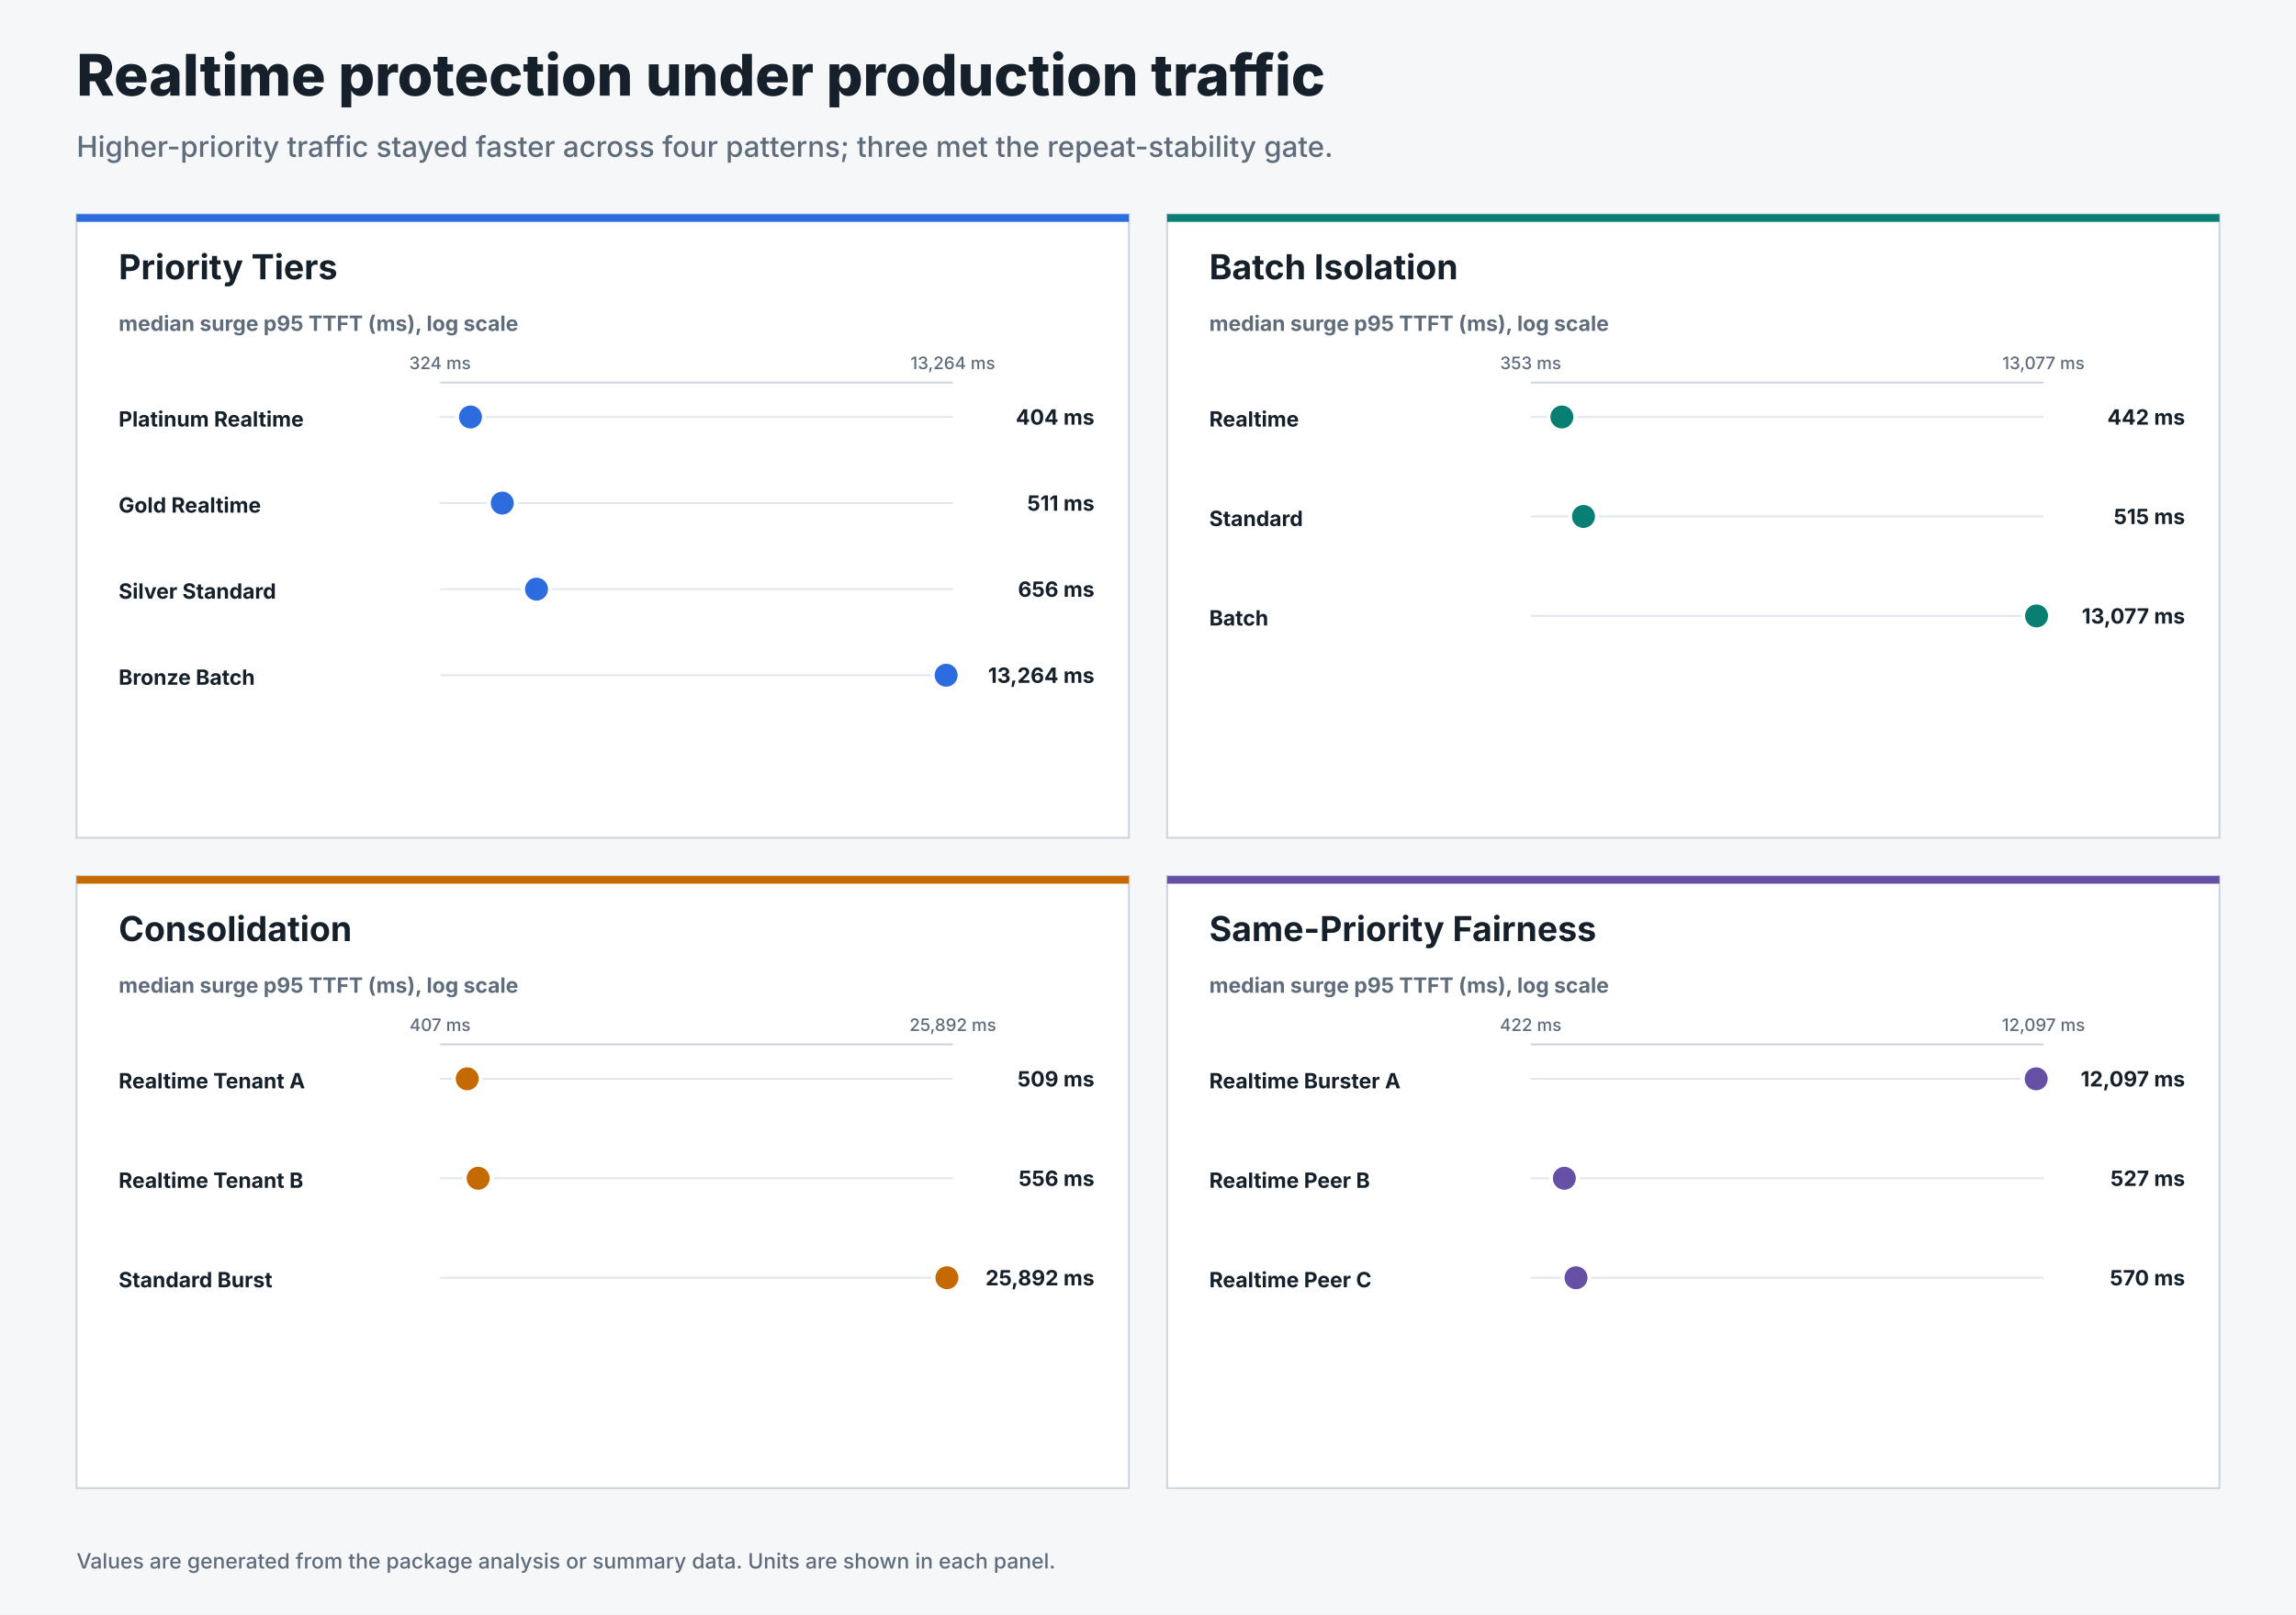
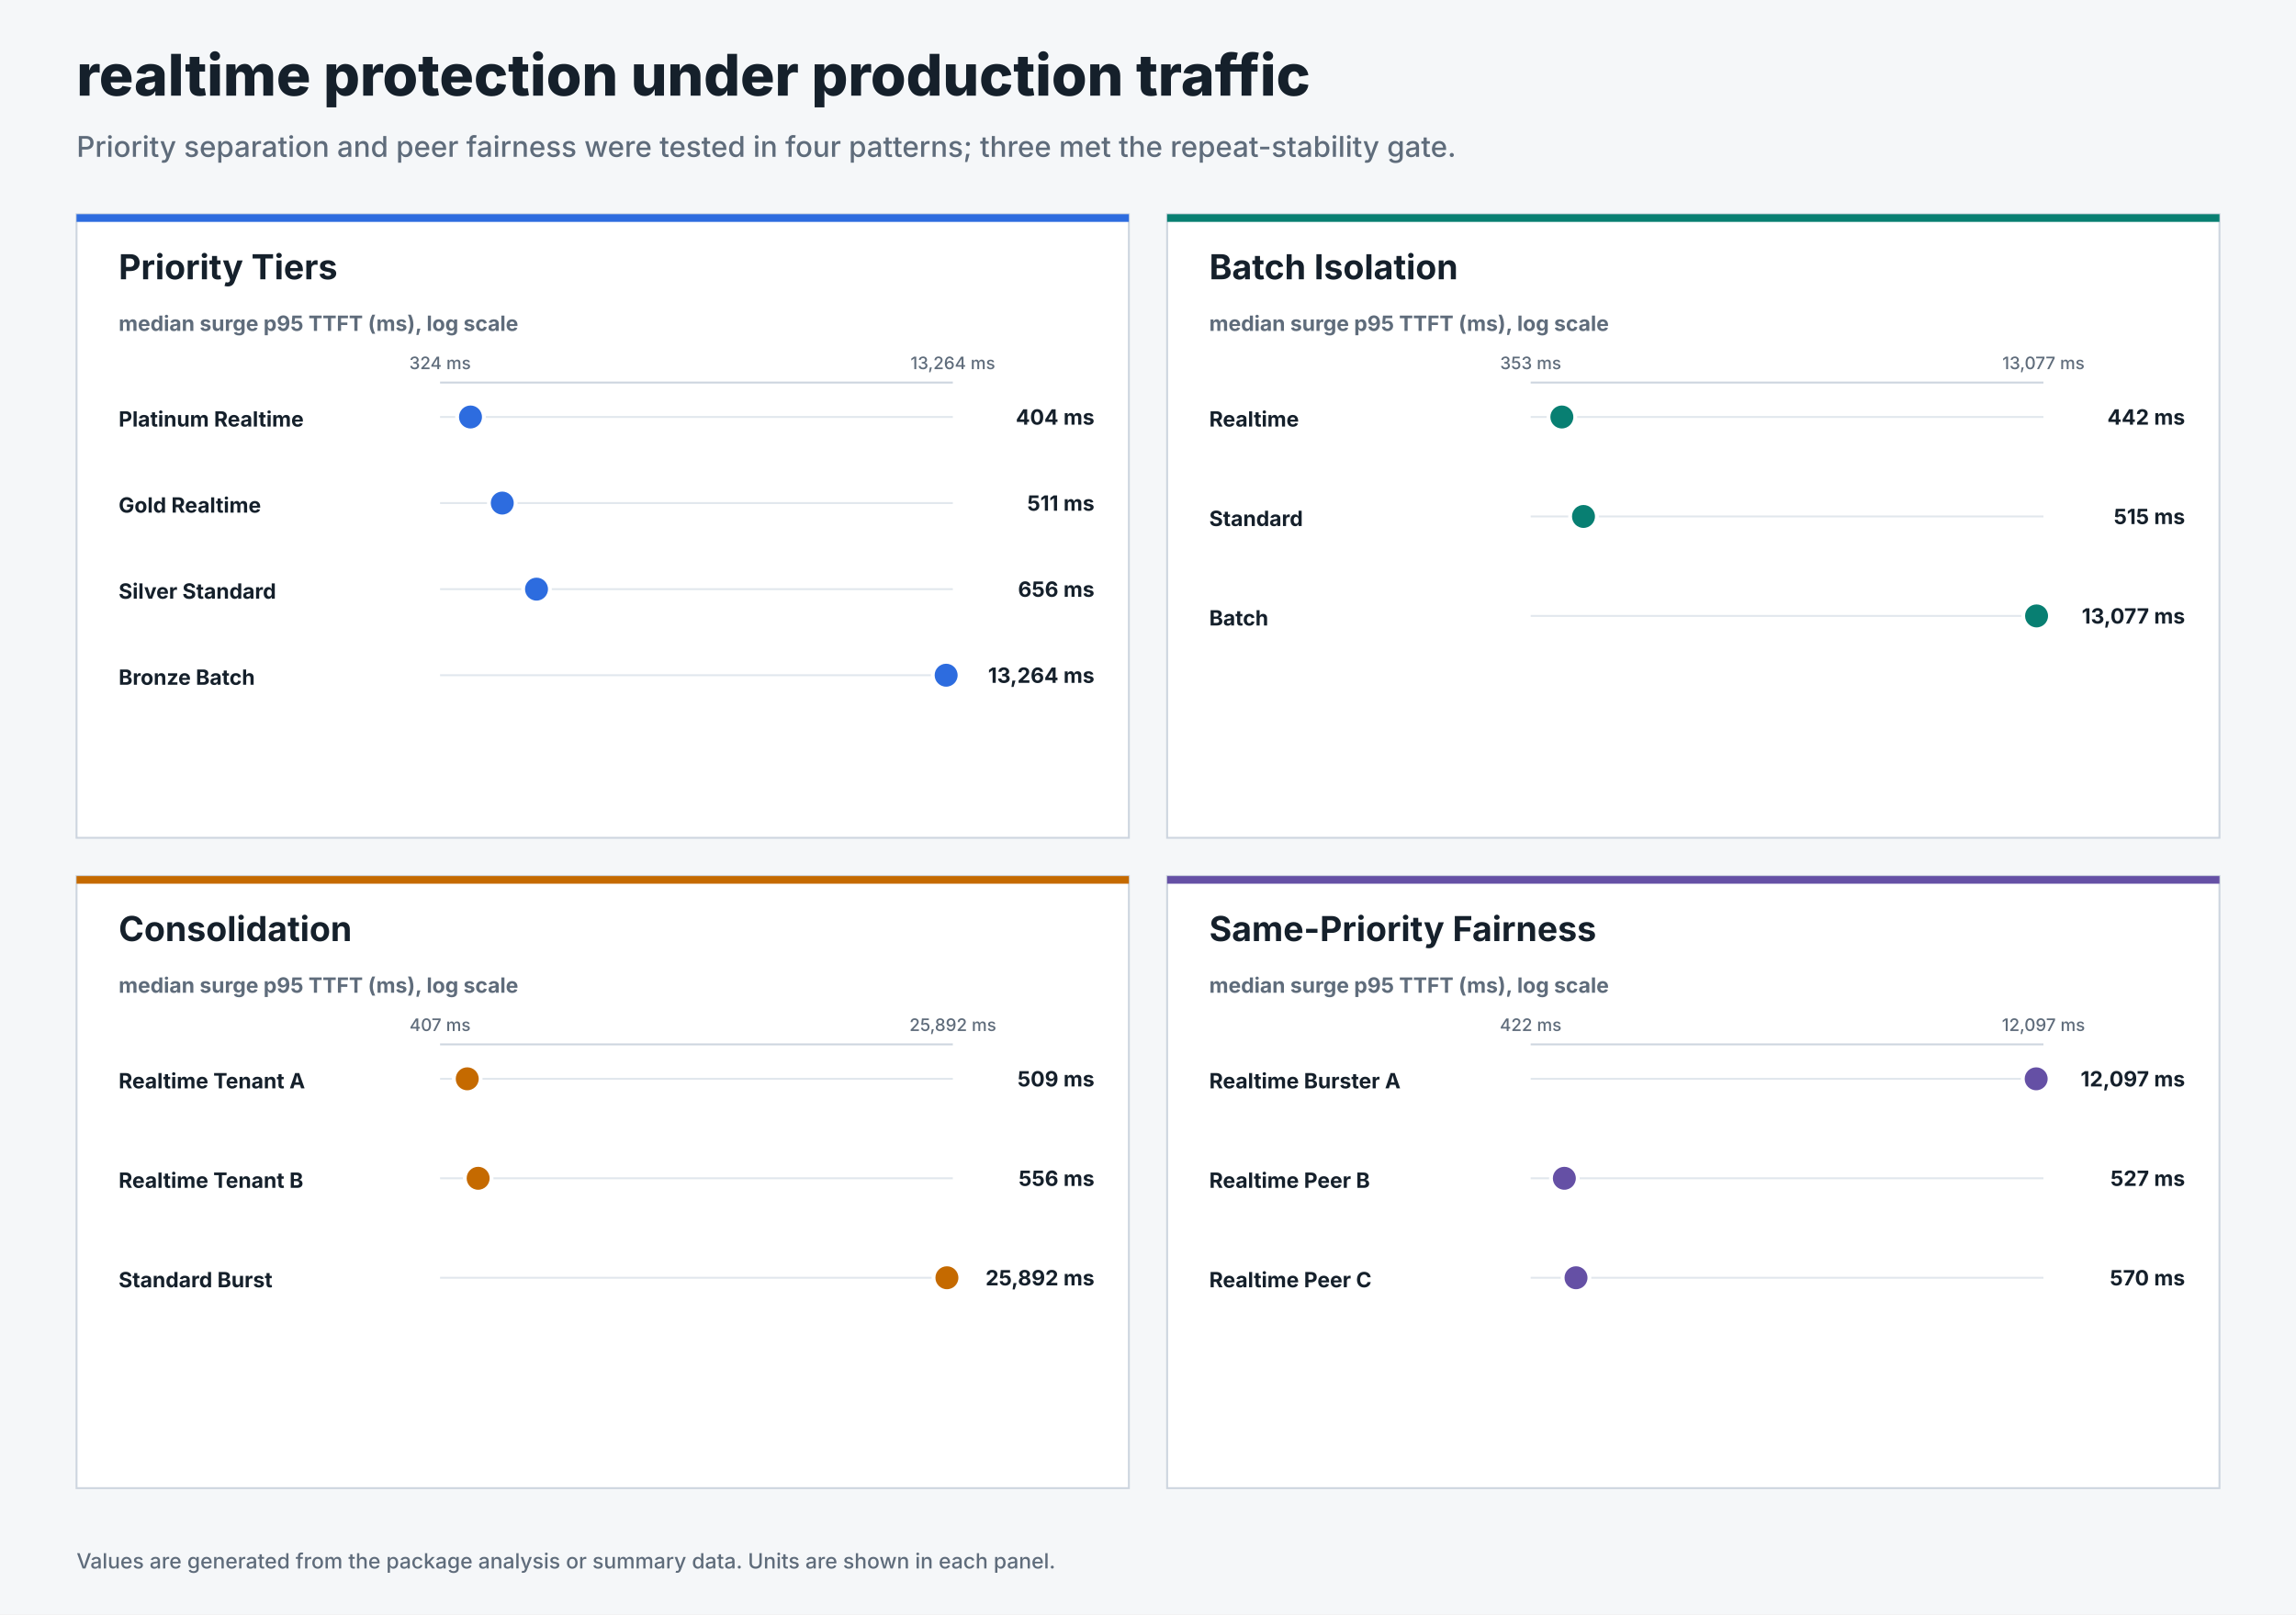
<svg xmlns="http://www.w3.org/2000/svg" width="1200" height="844" viewBox="0 0 1200 844" role="img" aria-labelledby="title desc">
  <style>text{font-family:Inter,Arial,sans-serif;letter-spacing:0}</style>
  <rect width="1200" height="844" fill="#f5f7f9" />
-   <text x="40.0" y="50.0" fill="#15202b" font-size="30" font-weight="800" text-anchor="start">Realtime protection under production traffic</text>
+   <text x="40.0" y="50.0" fill="#15202b" font-size="30" font-weight="800" text-anchor="start">realtime protection under production traffic</text>
  <text x="40.0" y="82.0" fill="#5f6c7b" font-size="15" font-weight="550">
-     <tspan x="40.0" dy="0.0">Higher-priority traffic stayed faster across four patterns; three met the repeat-stability gate.</tspan>
+     <tspan x="40.0" dy="0.0">Priority separation and peer fairness were tested in four patterns; three met the repeat-stability gate.</tspan>
  </text>
  <rect x="40" y="112" width="550" height="326" fill="#ffffff" stroke="#cdd5df" />
  <rect x="40" y="112" width="550" height="4" fill="#2d6cdf" />
  <text x="62.0" y="146.0" fill="#15202b" font-size="18" font-weight="750">
    <tspan x="62.0" dy="0.0">Priority Tiers</tspan>
  </text>
  <text x="62.0" y="173.0" fill="#5f6c7b" font-size="11" font-weight="650" text-anchor="start">median surge p95 TTFT (ms), log scale</text>
  <line x1="230" y1="200" x2="498" y2="200" stroke="#cdd5df" />
  <text x="230.0" y="193.0" fill="#5f6c7b" font-size="9" font-weight="550" text-anchor="middle">324 ms</text>
  <text x="498.0" y="193.0" fill="#5f6c7b" font-size="9" font-weight="550" text-anchor="middle">13,264 ms</text>
  <text x="62.0" y="223.0" fill="#15202b" font-size="11" font-weight="650">
    <tspan x="62.0" dy="0.0">Platinum Realtime</tspan>
  </text>
  <line x1="230" y1="218.0" x2="498" y2="218.0" stroke="#e1e7ed" />
  <circle cx="245.9" cy="218.0" r="7" fill="#2d6cdf" stroke="#ffffff" stroke-width="2" />
  <text x="572.0" y="222.0" fill="#15202b" font-size="11" font-weight="750" text-anchor="end">404 ms</text>
  <text x="62.0" y="268.0" fill="#15202b" font-size="11" font-weight="650">
    <tspan x="62.0" dy="0.0">Gold Realtime</tspan>
  </text>
  <line x1="230" y1="263.0" x2="498" y2="263.0" stroke="#e1e7ed" />
  <circle cx="262.5" cy="263.0" r="7" fill="#2d6cdf" stroke="#ffffff" stroke-width="2" />
  <text x="572.0" y="267.0" fill="#15202b" font-size="11" font-weight="750" text-anchor="end">511 ms</text>
  <text x="62.0" y="313.0" fill="#15202b" font-size="11" font-weight="650">
    <tspan x="62.0" dy="0.0">Silver Standard</tspan>
  </text>
  <line x1="230" y1="308.0" x2="498" y2="308.0" stroke="#e1e7ed" />
  <circle cx="280.4" cy="308.0" r="7" fill="#2d6cdf" stroke="#ffffff" stroke-width="2" />
  <text x="572.0" y="312.0" fill="#15202b" font-size="11" font-weight="750" text-anchor="end">656 ms</text>
  <text x="62.0" y="358.0" fill="#15202b" font-size="11" font-weight="650">
    <tspan x="62.0" dy="0.0">Bronze Batch</tspan>
  </text>
  <line x1="230" y1="353.0" x2="498" y2="353.0" stroke="#e1e7ed" />
  <circle cx="494.5" cy="353.0" r="7" fill="#2d6cdf" stroke="#ffffff" stroke-width="2" />
  <text x="572.0" y="357.0" fill="#15202b" font-size="11" font-weight="750" text-anchor="end">13,264 ms</text>
  <rect x="610" y="112" width="550" height="326" fill="#ffffff" stroke="#cdd5df" />
  <rect x="610" y="112" width="550" height="4" fill="#087f72" />
  <text x="632.0" y="146.0" fill="#15202b" font-size="18" font-weight="750">
    <tspan x="632.0" dy="0.0">Batch Isolation</tspan>
  </text>
  <text x="632.0" y="173.0" fill="#5f6c7b" font-size="11" font-weight="650" text-anchor="start">median surge p95 TTFT (ms), log scale</text>
  <line x1="800" y1="200" x2="1068" y2="200" stroke="#cdd5df" />
  <text x="800.0" y="193.0" fill="#5f6c7b" font-size="9" font-weight="550" text-anchor="middle">353 ms</text>
  <text x="1068.0" y="193.0" fill="#5f6c7b" font-size="9" font-weight="550" text-anchor="middle">13,077 ms</text>
  <text x="632.0" y="223.0" fill="#15202b" font-size="11" font-weight="650">
    <tspan x="632.0" dy="0.0">Realtime</tspan>
  </text>
  <line x1="800" y1="218.0" x2="1068" y2="218.0" stroke="#e1e7ed" />
  <circle cx="816.3" cy="218.0" r="7" fill="#087f72" stroke="#ffffff" stroke-width="2" />
  <text x="1142.0" y="222.0" fill="#15202b" font-size="11" font-weight="750" text-anchor="end">442 ms</text>
  <text x="632.0" y="275.0" fill="#15202b" font-size="11" font-weight="650">
    <tspan x="632.0" dy="0.0">Standard</tspan>
  </text>
  <line x1="800" y1="270.0" x2="1068" y2="270.0" stroke="#e1e7ed" />
  <circle cx="827.6" cy="270.0" r="7" fill="#087f72" stroke="#ffffff" stroke-width="2" />
  <text x="1142.0" y="274.0" fill="#15202b" font-size="11" font-weight="750" text-anchor="end">515 ms</text>
  <text x="632.0" y="327.0" fill="#15202b" font-size="11" font-weight="650">
    <tspan x="632.0" dy="0.0">Batch</tspan>
  </text>
  <line x1="800" y1="322.0" x2="1068" y2="322.0" stroke="#e1e7ed" />
  <circle cx="1064.4" cy="322.0" r="7" fill="#087f72" stroke="#ffffff" stroke-width="2" />
  <text x="1142.0" y="326.0" fill="#15202b" font-size="11" font-weight="750" text-anchor="end">13,077 ms</text>
  <rect x="40" y="458" width="550" height="320" fill="#ffffff" stroke="#cdd5df" />
  <rect x="40" y="458" width="550" height="4" fill="#c56a00" />
  <text x="62.0" y="492.0" fill="#15202b" font-size="18" font-weight="750">
    <tspan x="62.0" dy="0.0">Consolidation</tspan>
  </text>
  <text x="62.0" y="519.0" fill="#5f6c7b" font-size="11" font-weight="650" text-anchor="start">median surge p95 TTFT (ms), log scale</text>
  <line x1="230" y1="546" x2="498" y2="546" stroke="#cdd5df" />
  <text x="230.0" y="539.0" fill="#5f6c7b" font-size="9" font-weight="550" text-anchor="middle">407 ms</text>
  <text x="498.0" y="539.0" fill="#5f6c7b" font-size="9" font-weight="550" text-anchor="middle">25,892 ms</text>
  <text x="62.0" y="569.0" fill="#15202b" font-size="11" font-weight="650">
    <tspan x="62.0" dy="0.0">Realtime Tenant A</tspan>
  </text>
  <line x1="230" y1="564.0" x2="498" y2="564.0" stroke="#e1e7ed" />
  <circle cx="244.2" cy="564.0" r="7" fill="#c56a00" stroke="#ffffff" stroke-width="2" />
  <text x="572.0" y="568.0" fill="#15202b" font-size="11" font-weight="750" text-anchor="end">509 ms</text>
  <text x="62.0" y="621.0" fill="#15202b" font-size="11" font-weight="650">
    <tspan x="62.0" dy="0.0">Realtime Tenant B</tspan>
  </text>
  <line x1="230" y1="616.0" x2="498" y2="616.0" stroke="#e1e7ed" />
  <circle cx="249.9" cy="616.0" r="7" fill="#c56a00" stroke="#ffffff" stroke-width="2" />
  <text x="572.0" y="620.0" fill="#15202b" font-size="11" font-weight="750" text-anchor="end">556 ms</text>
  <text x="62.0" y="673.0" fill="#15202b" font-size="11" font-weight="650">
    <tspan x="62.0" dy="0.0">Standard Burst</tspan>
  </text>
  <line x1="230" y1="668.0" x2="498" y2="668.0" stroke="#e1e7ed" />
  <circle cx="494.9" cy="668.0" r="7" fill="#c56a00" stroke="#ffffff" stroke-width="2" />
  <text x="572.0" y="672.0" fill="#15202b" font-size="11" font-weight="750" text-anchor="end">25,892 ms</text>
  <rect x="610" y="458" width="550" height="320" fill="#ffffff" stroke="#cdd5df" />
  <rect x="610" y="458" width="550" height="4" fill="#6550a5" />
  <text x="632.0" y="492.0" fill="#15202b" font-size="18" font-weight="750">
    <tspan x="632.0" dy="0.0">Same-Priority Fairness</tspan>
  </text>
  <text x="632.0" y="519.0" fill="#5f6c7b" font-size="11" font-weight="650" text-anchor="start">median surge p95 TTFT (ms), log scale</text>
  <line x1="800" y1="546" x2="1068" y2="546" stroke="#cdd5df" />
  <text x="800.0" y="539.0" fill="#5f6c7b" font-size="9" font-weight="550" text-anchor="middle">422 ms</text>
  <text x="1068.0" y="539.0" fill="#5f6c7b" font-size="9" font-weight="550" text-anchor="middle">12,097 ms</text>
  <text x="632.0" y="569.0" fill="#15202b" font-size="11" font-weight="650">
    <tspan x="632.0" dy="0.0">Realtime Burster A</tspan>
  </text>
  <line x1="800" y1="564.0" x2="1068" y2="564.0" stroke="#e1e7ed" />
  <circle cx="1064.2" cy="564.0" r="7" fill="#6550a5" stroke="#ffffff" stroke-width="2" />
  <text x="1142.0" y="568.0" fill="#15202b" font-size="11" font-weight="750" text-anchor="end">12,097 ms</text>
  <text x="632.0" y="621.0" fill="#15202b" font-size="11" font-weight="650">
    <tspan x="632.0" dy="0.0">Realtime Peer B</tspan>
  </text>
  <line x1="800" y1="616.0" x2="1068" y2="616.0" stroke="#e1e7ed" />
  <circle cx="817.6" cy="616.0" r="7" fill="#6550a5" stroke="#ffffff" stroke-width="2" />
  <text x="1142.0" y="620.0" fill="#15202b" font-size="11" font-weight="750" text-anchor="end">527 ms</text>
  <text x="632.0" y="673.0" fill="#15202b" font-size="11" font-weight="650">
    <tspan x="632.0" dy="0.0">Realtime Peer C</tspan>
  </text>
  <line x1="800" y1="668.0" x2="1068" y2="668.0" stroke="#e1e7ed" />
  <circle cx="823.7" cy="668.0" r="7" fill="#6550a5" stroke="#ffffff" stroke-width="2" />
  <text x="1142.0" y="672.0" fill="#15202b" font-size="11" font-weight="750" text-anchor="end">570 ms</text>
  <text x="40.0" y="820.0" fill="#5f6c7b" font-size="11" font-weight="500" text-anchor="start">Values are generated from the package analysis or summary data. Units are shown in each panel.</text>
</svg>
